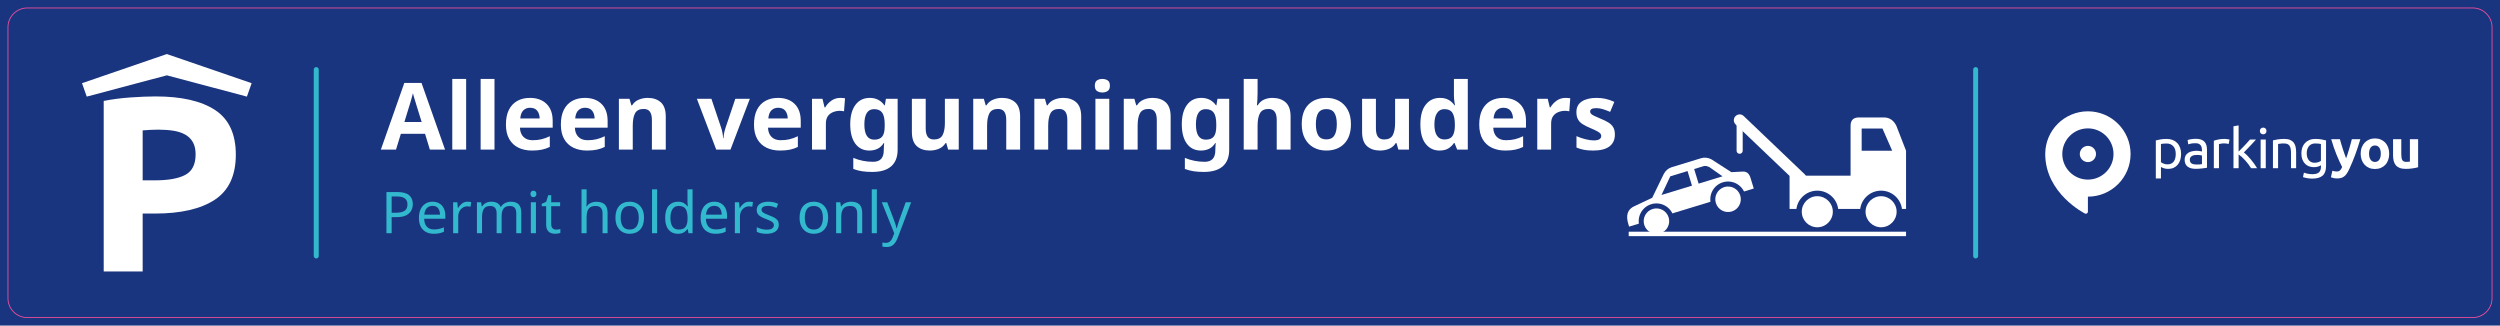
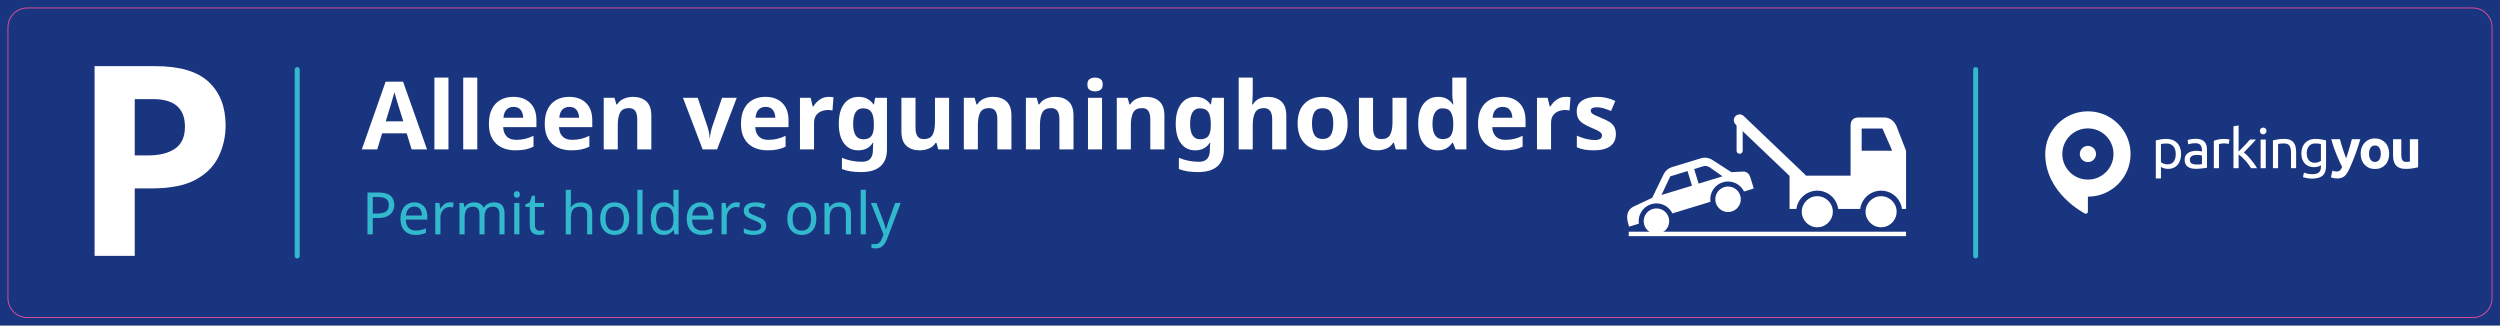
<svg xmlns="http://www.w3.org/2000/svg" width="1006mm" height="131mm" viewBox="0 0 1006 131">
  <g id="py-app-sign-slagboom-vergunninghouders">
    <rect x="0" y="0" width="1006" height="131" fill="#1A3580" id="bleed-background" data-variable="background-colour" />
-     <g id="py-atom-symbol-p-roof">
-       <g data-element="py-atom-symbol-p-roof" transform="translate(33 21.75) scale(0.125 0.125)">
-         <path d="M156.677 139.628C126.127 141.776 97.181 145.533 69.848 150.885L69.848 700L195.267 700L195.267 513.48L234.662 513.48C318.277 513.48 382.596 498.607 427.617 468.857C472.642 439.111 495.153 390.745 495.153 323.739C495.153 257.283 472.903 209.449 428.422 180.229C383.929 151.019 320.151 136.411 237.075 136.411C214.025 136.411 187.228 137.49 156.677 139.628M294.962 246.957C309.959 249.373 322.701 253.667 333.15 259.822C343.6 265.993 351.643 274.17 357.27 284.344C362.897 294.532 365.708 307.398 365.708 322.934C365.708 355.09 354.719 377.079 332.748 388.861C310.767 400.655 278.078 406.55 234.662 406.55L195.267 406.55L195.267 245.75C201.699 245.225 209.336 244.685 218.184 244.145C227.025 243.619 235.992 243.341 245.118 243.341C263.332 243.341 279.948 244.547 294.962 246.957" fill="#FFFFFF" />
-         <path d="M546.074 93.807L530.82 137.015L273.039 68.488L15.254 137.015L0 93.807L273.039 0L546.074 93.807" fill="#FFFFFF" />
+     <g id="py-atom-symbol-p-plain">
+       <g data-element="py-atom-symbol-p-plain" transform="translate(37 28) scale(1.166 1.166)">
+         <text x="-7.338" y="64.297" font-family="Ubuntu" font-size="91.722" font-weight="bold" fill="#FFFFFF" xml:space="preserve">P</text>
      </g>
    </g>
-     <line x1="127.259" y1="28" x2="127.259" y2="103" stroke="#32B9CD" stroke-width="2" stroke-linecap="round" id="divider-left" />
+     <line x1="119.598" y1="28" x2="119.598" y2="103" stroke="#32B9CD" stroke-width="2" stroke-linecap="round" id="divider-left" />
    <g id="py-atom-logo-horizontal-white">
      <g data-element="py-atom-logo-horizontal-white" transform="translate(823 44.794) scale(1.431 1.431)">
        <path d="M12 19.2C8.024 19.2 4.8 15.976 4.8 12C4.8 8.024 8.024 4.8 12 4.8C15.977 4.8 19.2 8.024 19.2 12C19.2 15.976 15.977 19.2 12 19.2M12 0C5.373 0 0 5.372 0 11.999C0 23.134 11.127 28.716 11.127 28.716C11.509 28.949 12 28.671 12 28.223L12 23.998C18.627 23.998 24 18.626 24 11.999C24 5.372 18.627 0 12 0" fill="#FFFFFF" />
        <path d="M9.72 12C9.72 10.741 10.741 9.72 12 9.72C13.259 9.72 14.28 10.741 14.28 12C14.28 13.259 13.259 14.28 12 14.28C10.741 14.28 9.72 13.259 9.72 12" fill="#FFFFFF" />
        <path d="M36.701 11.983C36.701 11.041 36.469 10.317 36.003 9.81C35.537 9.303 34.916 9.049 34.14 9.049C33.706 9.049 33.366 9.065 33.123 9.095C32.88 9.127 32.686 9.163 32.541 9.204L32.541 14.296C32.717 14.441 32.971 14.58 33.302 14.715C33.633 14.849 33.995 14.916 34.388 14.916C34.802 14.916 35.157 14.842 35.452 14.692C35.747 14.542 35.988 14.334 36.174 14.071C36.36 13.807 36.494 13.496 36.577 13.139C36.66 12.782 36.701 12.397 36.701 11.983M38.207 11.983C38.207 12.593 38.127 13.157 37.967 13.675C37.806 14.192 37.571 14.637 37.26 15.009C36.95 15.382 36.569 15.672 36.12 15.879C35.669 16.086 35.154 16.189 34.575 16.189C34.109 16.189 33.698 16.127 33.341 16.003C32.984 15.879 32.717 15.76 32.541 15.646L32.541 18.874L31.098 18.874L31.098 8.18C31.439 8.097 31.866 8.007 32.378 7.908C32.891 7.81 33.483 7.761 34.156 7.761C34.777 7.761 35.336 7.859 35.832 8.055C36.329 8.252 36.753 8.532 37.105 8.894C37.457 9.256 37.728 9.698 37.92 10.221C38.111 10.744 38.207 11.331 38.207 11.983" fill="#FFFFFF" />
        <path d="M42.507 14.963C42.848 14.963 43.151 14.956 43.415 14.94C43.679 14.924 43.898 14.896 44.074 14.854L44.074 12.448C43.971 12.397 43.803 12.353 43.57 12.316C43.337 12.28 43.055 12.262 42.724 12.262C42.507 12.262 42.276 12.278 42.033 12.309C41.79 12.34 41.567 12.405 41.366 12.503C41.164 12.601 40.996 12.736 40.861 12.906C40.726 13.077 40.659 13.302 40.659 13.581C40.659 14.099 40.825 14.458 41.156 14.661C41.487 14.862 41.938 14.963 42.507 14.963M42.382 7.73C42.962 7.73 43.451 7.805 43.85 7.955C44.248 8.105 44.569 8.317 44.812 8.591C45.055 8.866 45.228 9.192 45.332 9.569C45.435 9.947 45.487 10.363 45.487 10.819L45.487 15.863C45.363 15.884 45.189 15.912 44.967 15.949C44.744 15.985 44.494 16.018 44.214 16.05C43.935 16.081 43.632 16.109 43.306 16.135C42.98 16.161 42.657 16.174 42.336 16.174C41.88 16.174 41.461 16.127 41.079 16.034C40.695 15.941 40.365 15.793 40.085 15.592C39.806 15.39 39.589 15.123 39.433 14.793C39.278 14.461 39.2 14.063 39.2 13.597C39.2 13.152 39.291 12.769 39.472 12.448C39.653 12.128 39.899 11.869 40.209 11.672C40.52 11.476 40.882 11.331 41.296 11.238C41.71 11.144 42.144 11.098 42.6 11.098C42.745 11.098 42.895 11.106 43.05 11.121C43.205 11.137 43.353 11.158 43.492 11.183C43.632 11.209 43.754 11.233 43.857 11.253C43.96 11.274 44.033 11.289 44.074 11.3L44.074 10.896C44.074 10.658 44.049 10.423 43.997 10.19C43.945 9.957 43.852 9.75 43.718 9.569C43.583 9.388 43.399 9.243 43.166 9.135C42.933 9.026 42.631 8.972 42.258 8.972C41.782 8.972 41.366 9.005 41.009 9.072C40.652 9.14 40.385 9.209 40.209 9.282L40.039 8.087C40.225 8.004 40.535 7.924 40.97 7.846C41.405 7.768 41.875 7.73 42.382 7.73" fill="#FFFFFF" />
        <path d="M55.855 11.564C56.166 11.802 56.494 12.097 56.841 12.448C57.187 12.801 57.529 13.181 57.865 13.589C58.202 13.998 58.52 14.412 58.82 14.831C59.12 15.25 59.374 15.641 59.581 16.003L57.889 16.003C57.671 15.641 57.421 15.271 57.136 14.893C56.851 14.515 56.554 14.153 56.243 13.807C55.933 13.46 55.617 13.142 55.296 12.852C54.976 12.562 54.67 12.319 54.381 12.122L54.381 16.003L52.937 16.003L52.937 4.206L54.381 3.958L54.381 11.315L55.203 10.493C55.504 10.192 55.798 9.887 56.088 9.577C56.377 9.266 56.652 8.969 56.911 8.684C57.169 8.4 57.392 8.149 57.578 7.931L59.27 7.931C59.032 8.19 58.773 8.475 58.494 8.785C58.215 9.096 57.925 9.409 57.625 9.724C57.325 10.04 57.022 10.355 56.717 10.671C56.411 10.987 56.124 11.284 55.855 11.564" fill="#FFFFFF" />
        <path d="M60.574 7.932L62.017 7.932L62.017 16.003L60.574 16.003ZM61.288 6.472C61.029 6.472 60.809 6.387 60.628 6.216C60.447 6.046 60.357 5.815 60.357 5.525C60.357 5.236 60.447 5.006 60.628 4.835C60.809 4.664 61.029 4.579 61.288 4.579C61.547 4.579 61.766 4.664 61.948 4.835C62.129 5.006 62.219 5.236 62.219 5.525C62.219 5.815 62.129 6.046 61.948 6.216C61.766 6.387 61.547 6.472 61.288 6.472" fill="#FFFFFF" />
        <path d="M64.035 8.164C64.366 8.082 64.806 7.994 65.354 7.901C65.903 7.807 66.534 7.761 67.248 7.761C67.89 7.761 68.422 7.852 68.847 8.032C69.271 8.214 69.61 8.467 69.864 8.793C70.117 9.119 70.296 9.51 70.399 9.965C70.502 10.42 70.554 10.922 70.554 11.471L70.554 16.003L69.111 16.003L69.111 11.781C69.111 11.284 69.077 10.86 69.01 10.508C68.942 10.156 68.832 9.872 68.676 9.655C68.521 9.437 68.314 9.28 68.055 9.181C67.797 9.083 67.476 9.034 67.093 9.034C66.938 9.034 66.777 9.039 66.612 9.049C66.446 9.059 66.288 9.072 66.139 9.088C65.988 9.104 65.854 9.122 65.735 9.142C65.615 9.163 65.53 9.179 65.479 9.189L65.479 16.003L64.035 16.003L64.035 8.164" fill="#FFFFFF" />
        <path d="M77.524 9.204C77.379 9.163 77.184 9.124 76.942 9.088C76.698 9.052 76.37 9.034 75.956 9.034C75.18 9.034 74.582 9.287 74.163 9.794C73.744 10.301 73.534 10.974 73.534 11.812C73.534 12.278 73.594 12.676 73.713 13.007C73.832 13.339 73.992 13.612 74.194 13.83C74.396 14.047 74.629 14.208 74.893 14.311C75.157 14.415 75.428 14.466 75.708 14.466C76.09 14.466 76.443 14.412 76.763 14.303C77.084 14.195 77.338 14.068 77.524 13.923L77.524 9.204M77.539 15.196C77.415 15.279 77.175 15.385 76.818 15.514C76.46 15.644 76.044 15.708 75.568 15.708C75.081 15.708 74.623 15.631 74.194 15.475C73.765 15.32 73.389 15.079 73.069 14.753C72.748 14.428 72.495 14.021 72.308 13.535C72.122 13.049 72.029 12.469 72.029 11.797C72.029 11.207 72.117 10.666 72.293 10.174C72.469 9.683 72.725 9.259 73.061 8.902C73.397 8.545 73.809 8.265 74.295 8.064C74.782 7.861 75.33 7.761 75.941 7.761C76.613 7.761 77.2 7.81 77.702 7.908C78.204 8.006 78.626 8.097 78.967 8.18L78.967 15.382C78.967 16.624 78.646 17.524 78.005 18.083C77.363 18.642 76.391 18.921 75.087 18.921C74.58 18.921 74.101 18.88 73.651 18.797C73.201 18.714 72.81 18.616 72.479 18.502L72.743 17.245C73.033 17.359 73.387 17.46 73.806 17.547C74.225 17.635 74.662 17.679 75.118 17.679C75.977 17.679 76.595 17.509 76.973 17.167C77.35 16.826 77.539 16.282 77.539 15.537L77.539 15.196" fill="#FFFFFF" />
        <path d="M88.612 7.839C88.146 9.412 87.658 10.886 87.15 12.262C86.641 13.639 86.086 14.974 85.485 16.267C85.267 16.733 85.049 17.129 84.831 17.455C84.614 17.781 84.375 18.049 84.116 18.262C83.858 18.473 83.564 18.629 83.238 18.727C82.912 18.825 82.531 18.874 82.095 18.874C81.733 18.874 81.398 18.841 81.093 18.774C80.787 18.707 80.536 18.631 80.339 18.549L80.743 16.702C80.981 16.784 81.193 16.841 81.379 16.872C81.565 16.903 81.762 16.919 81.969 16.919C82.384 16.919 82.702 16.808 82.924 16.585C83.147 16.362 83.336 16.055 83.491 15.662C82.963 14.627 82.435 13.465 81.907 12.177C81.379 10.889 80.882 9.443 80.417 7.839L82.869 7.839C82.973 8.242 83.095 8.679 83.236 9.15C83.376 9.621 83.524 10.097 83.68 10.578C83.836 11.059 83.994 11.528 84.155 11.983C84.316 12.438 84.47 12.852 84.615 13.225C84.75 12.852 84.891 12.438 85.036 11.983C85.182 11.528 85.325 11.059 85.465 10.578C85.605 10.097 85.74 9.621 85.87 9.15C86 8.679 86.117 8.242 86.221 7.839L88.612 7.839" fill="#FFFFFF" />
        <path d="M94.365 11.905C94.365 11.191 94.223 10.63 93.938 10.221C93.653 9.812 93.248 9.608 92.72 9.608C92.192 9.608 91.783 9.812 91.494 10.221C91.204 10.63 91.059 11.191 91.059 11.905C91.059 12.619 91.204 13.186 91.494 13.605C91.783 14.024 92.192 14.234 92.72 14.234C93.248 14.234 93.653 14.024 93.938 13.605C94.223 13.186 94.365 12.619 94.365 11.905M96.724 11.905C96.724 12.547 96.631 13.134 96.445 13.667C96.259 14.2 95.989 14.655 95.638 15.033C95.286 15.411 94.864 15.703 94.373 15.91C93.881 16.117 93.33 16.22 92.72 16.22C92.12 16.22 91.574 16.117 91.082 15.91C90.591 15.703 90.169 15.411 89.817 15.033C89.465 14.655 89.191 14.2 88.994 13.667C88.798 13.134 88.7 12.547 88.7 11.905C88.7 11.264 88.8 10.679 89.002 10.151C89.204 9.623 89.483 9.173 89.84 8.801C90.197 8.429 90.622 8.139 91.113 7.931C91.605 7.724 92.14 7.621 92.72 7.621C93.31 7.621 93.85 7.724 94.342 7.931C94.833 8.139 95.255 8.429 95.607 8.801C95.959 9.173 96.233 9.623 96.43 10.151C96.626 10.679 96.724 11.264 96.724 11.905" fill="#FFFFFF" />
        <path d="M104.858 15.724C104.465 15.838 103.958 15.944 103.337 16.042C102.716 16.14 102.064 16.189 101.382 16.189C100.688 16.189 100.111 16.096 99.65 15.91C99.19 15.724 98.825 15.463 98.556 15.126C98.287 14.79 98.095 14.389 97.982 13.923C97.868 13.457 97.811 12.945 97.811 12.386L97.811 7.838L100.124 7.838L100.124 12.107C100.124 12.852 100.222 13.39 100.419 13.721C100.615 14.053 100.983 14.218 101.521 14.218C101.686 14.218 101.862 14.21 102.049 14.195C102.235 14.179 102.4 14.161 102.545 14.14L102.545 7.838L104.858 7.838L104.858 15.724" fill="#FFFFFF" />
        <path d="M51.826 7.947C51.792 7.939 51.76 7.932 51.719 7.923C51.589 7.898 51.447 7.872 51.292 7.846C51.137 7.82 50.979 7.8 50.819 7.784C50.658 7.769 50.516 7.761 50.392 7.761C49.761 7.761 49.191 7.815 48.684 7.923C48.177 8.032 47.753 8.149 47.412 8.273L47.412 16.003L48.855 16.003L48.855 9.22C48.938 9.199 49.111 9.16 49.375 9.104C49.639 9.047 49.905 9.018 50.174 9.018C50.588 9.018 50.927 9.047 51.191 9.104C51.344 9.137 51.469 9.167 51.571 9.195L51.826 7.947" fill="#FFFFFF" />
      </g>
    </g>
    <line x1="795" y1="28" x2="795" y2="103" stroke="#32B9CD" stroke-width="2" stroke-linecap="round" id="divider-right" />
    <g id="py-atom-picto-tow-away" data-element="new" transform="translate(655.393 32.75) scale(1.116)">
      <path d="M58 34 L80 34 L80 16 Q80 13 83 13 L92 13 Q95 13 96.5 16 L100 25 L100 46 L58 46 Z" fill="#FFFFFF" />
      <path d="M84 17 L91.5 17 L95 25 L84 25 Z" fill="#1A3580" />
      <path d="M62 35 L40 14" stroke="#FFFFFF" stroke-width="4.2" stroke-linecap="round" fill="none" />
      <path d="M40 14 L40 25" stroke="#FFFFFF" stroke-width="2.2" stroke-linecap="round" fill="none" />
      <circle cx="68.0" cy="47" r="7.6" fill="#1A3580" />
      <circle cx="68.0" cy="47" r="5.6" fill="#FFFFFF" />
      <circle cx="91.0" cy="47" r="7.6" fill="#1A3580" />
      <circle cx="91.0" cy="47" r="5.6" fill="#FFFFFF" />
      <g transform="translate(0 33.4) rotate(-17 10 17)">
        <path d="M0 15 Q0 10 4 9.5 L11 8.5 L17.5 1.5 Q19 0 21 0 L32 0 Q34 0 35.5 1.5 L41 8 L45 9 Q47 9.5 47 12 L47 16 L0 16 Z" fill="#FFFFFF" />
        <path d="M19.5 3 L26 3 L26 8.5 L14.5 8.5 Z M28.5 3 L32 3 Q33 3 34 4 L37.5 8.5 L28.5 8.5 Z" fill="#1A3580" />
        <circle cx="10" cy="17" r="6.4" fill="#1A3580" />
        <circle cx="10" cy="17" r="4.6" fill="#FFFFFF" />
        <circle cx="37" cy="17" r="6.4" fill="#1A3580" />
        <circle cx="37" cy="17" r="4.6" fill="#FFFFFF" />
      </g>
      <path d="M0 55 L100 55" stroke="#FFFFFF" stroke-width="1.6" fill="none" />
    </g>
    <g id="variables">
-       <text x="153.259" y="60.206" font-family="Ubuntu" font-size="37.415" font-weight="bold" fill="#FFFFFF" data-variable="line-nl" id="line-nl" xml:space="preserve">Alleen vergunninghouders</text>
-       <text x="153.259" y="93.841" font-family="Ubuntu" font-size="23.197" fill="#32B9CD" data-variable="line-en" id="line-en" xml:space="preserve">Permit holders only</text>
+       <text x="145.598" y="60.12" font-family="Ubuntu" font-size="38.022" font-weight="bold" fill="#FFFFFF" data-variable="line-nl" id="line-nl" xml:space="preserve">Alleen vergunninghouders</text>
+       <text x="145.598" y="94.301" font-family="Ubuntu" font-size="23.573" fill="#32B9CD" data-variable="line-en" id="line-en" xml:space="preserve">Permit holders only</text>
    </g>
    <g id="cut-contour" data-spot="ThruCut">
      <rect x="3.2" y="3.2" width="999.6" height="124.6" fill="none" stroke="#EE4D9B" stroke-width="0.353" rx="7.8" ry="7.8" />
    </g>
    <g id="guides" visibility="hidden">
      <rect x="3" y="3" width="1000" height="125" fill="none" stroke="#00A0E0" stroke-width="0.2" />
    </g>
  </g>
</svg>
